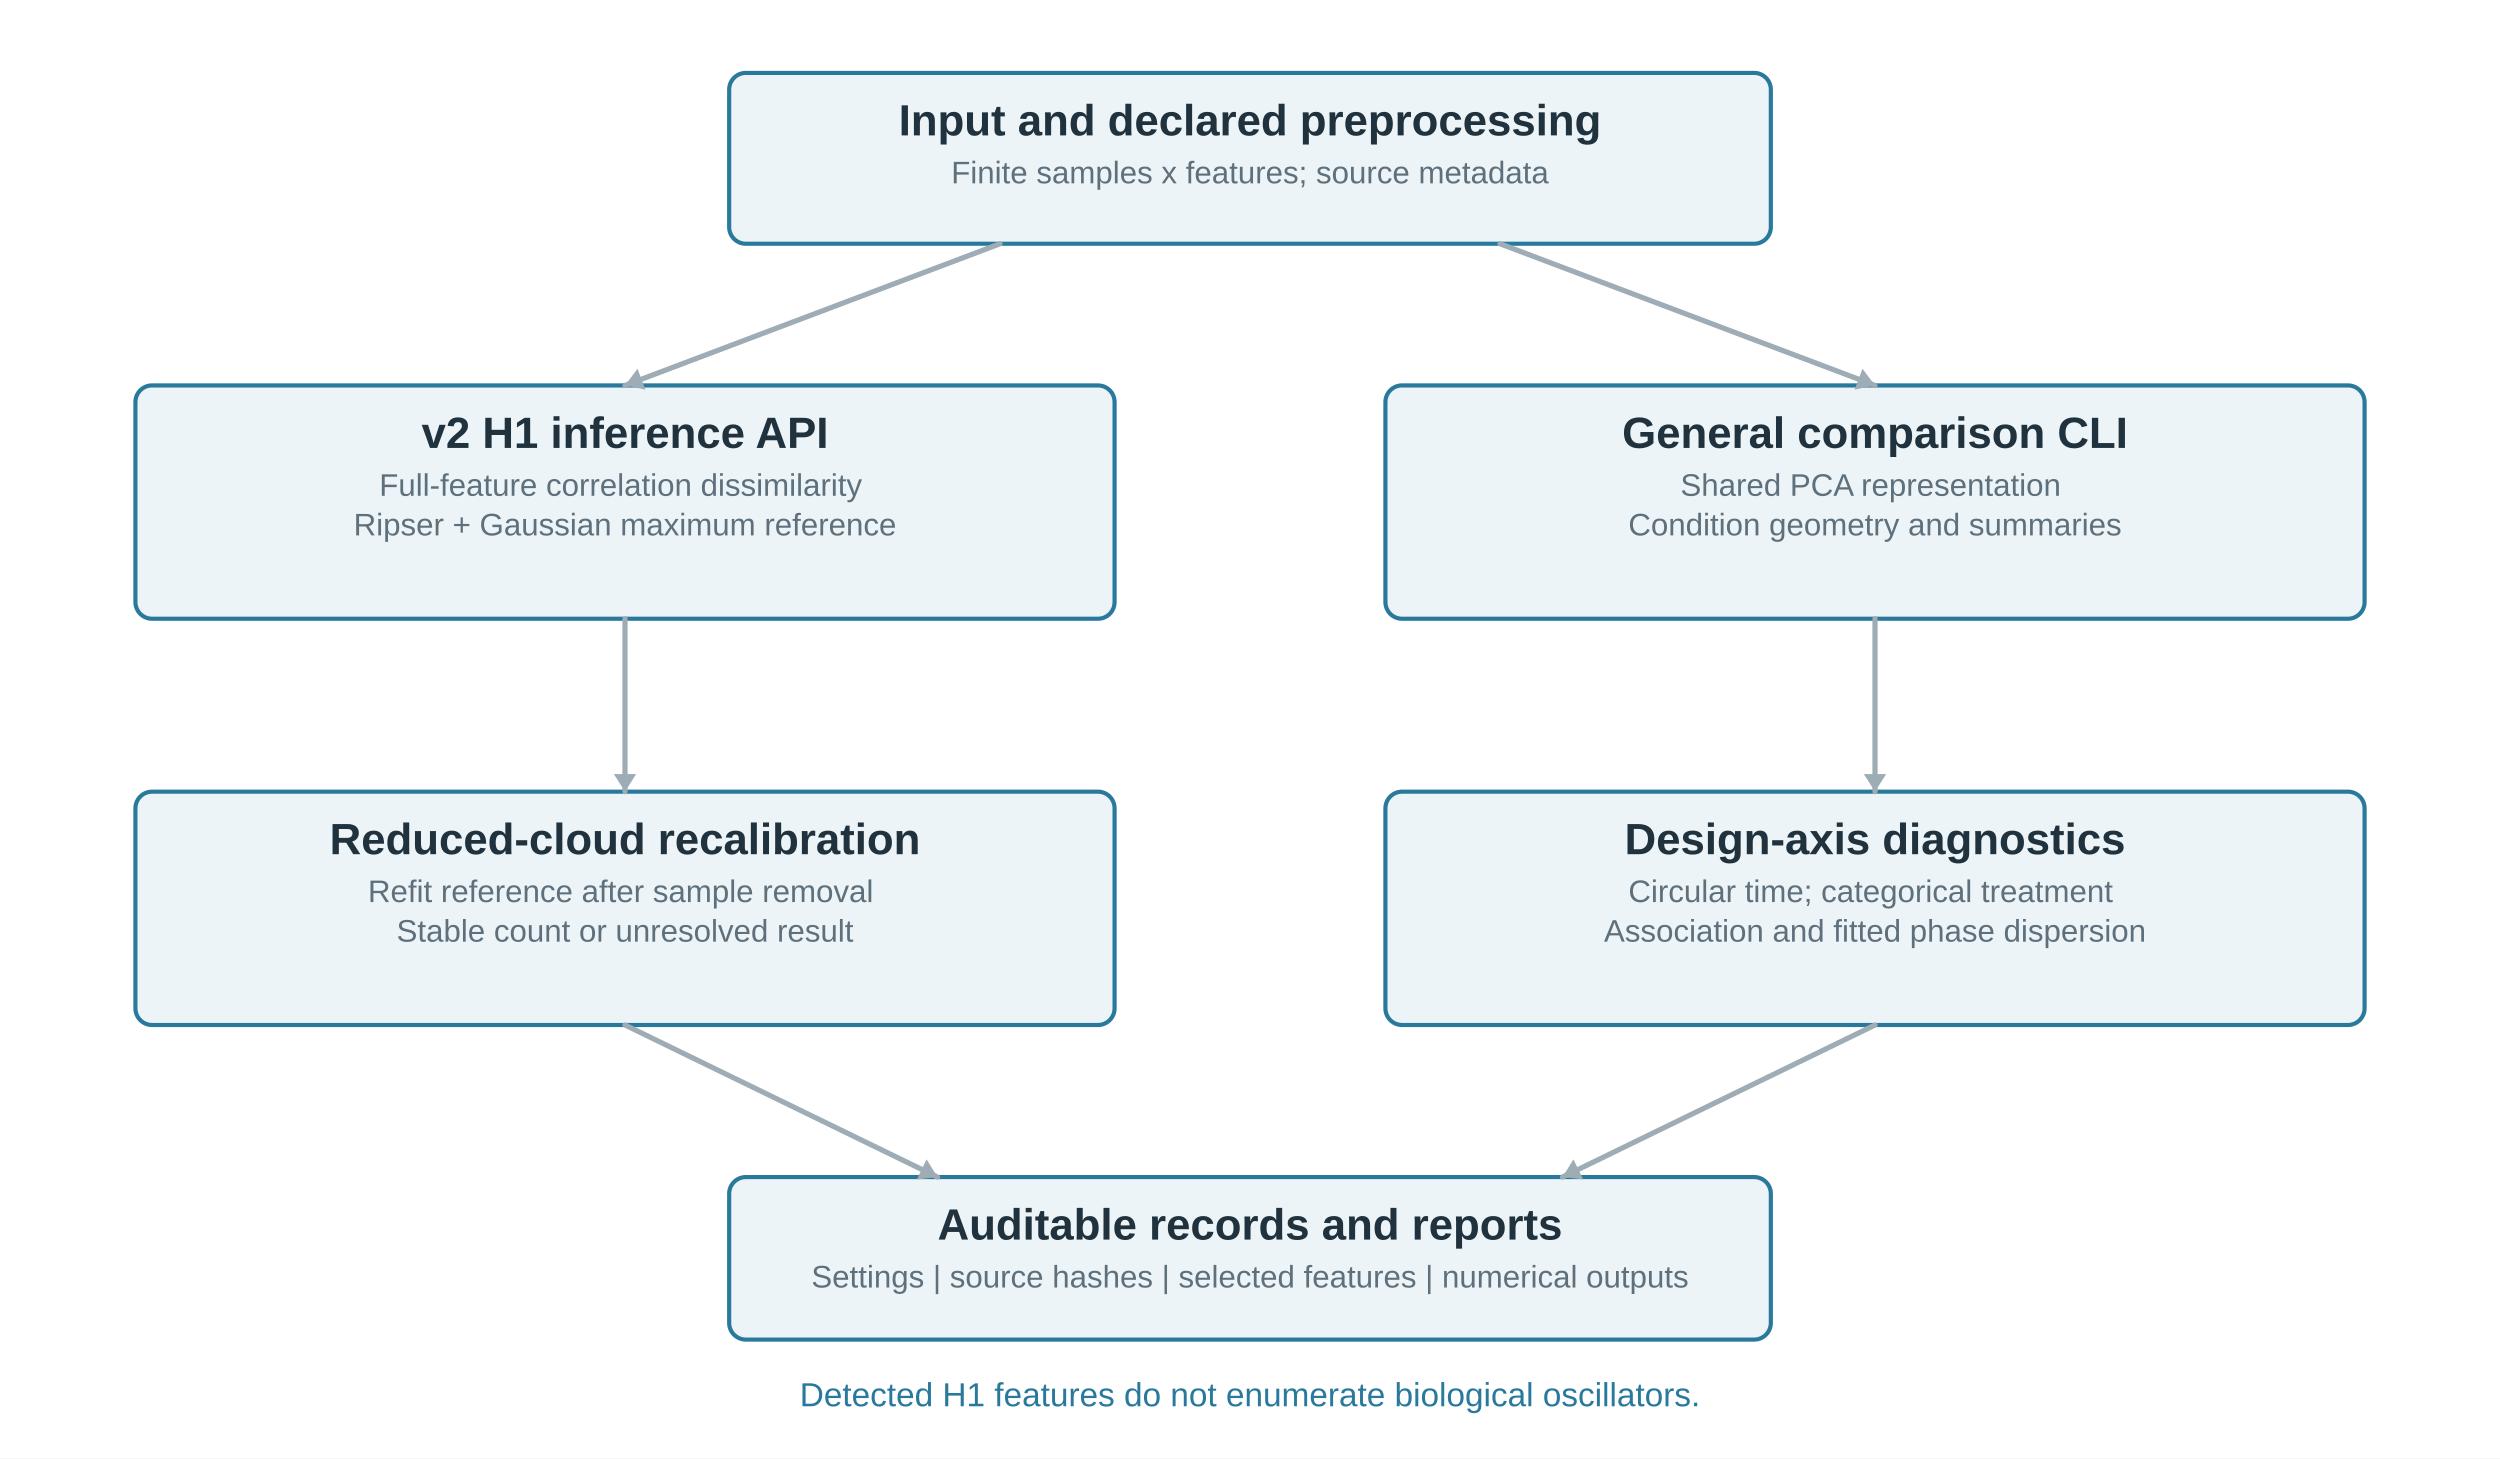
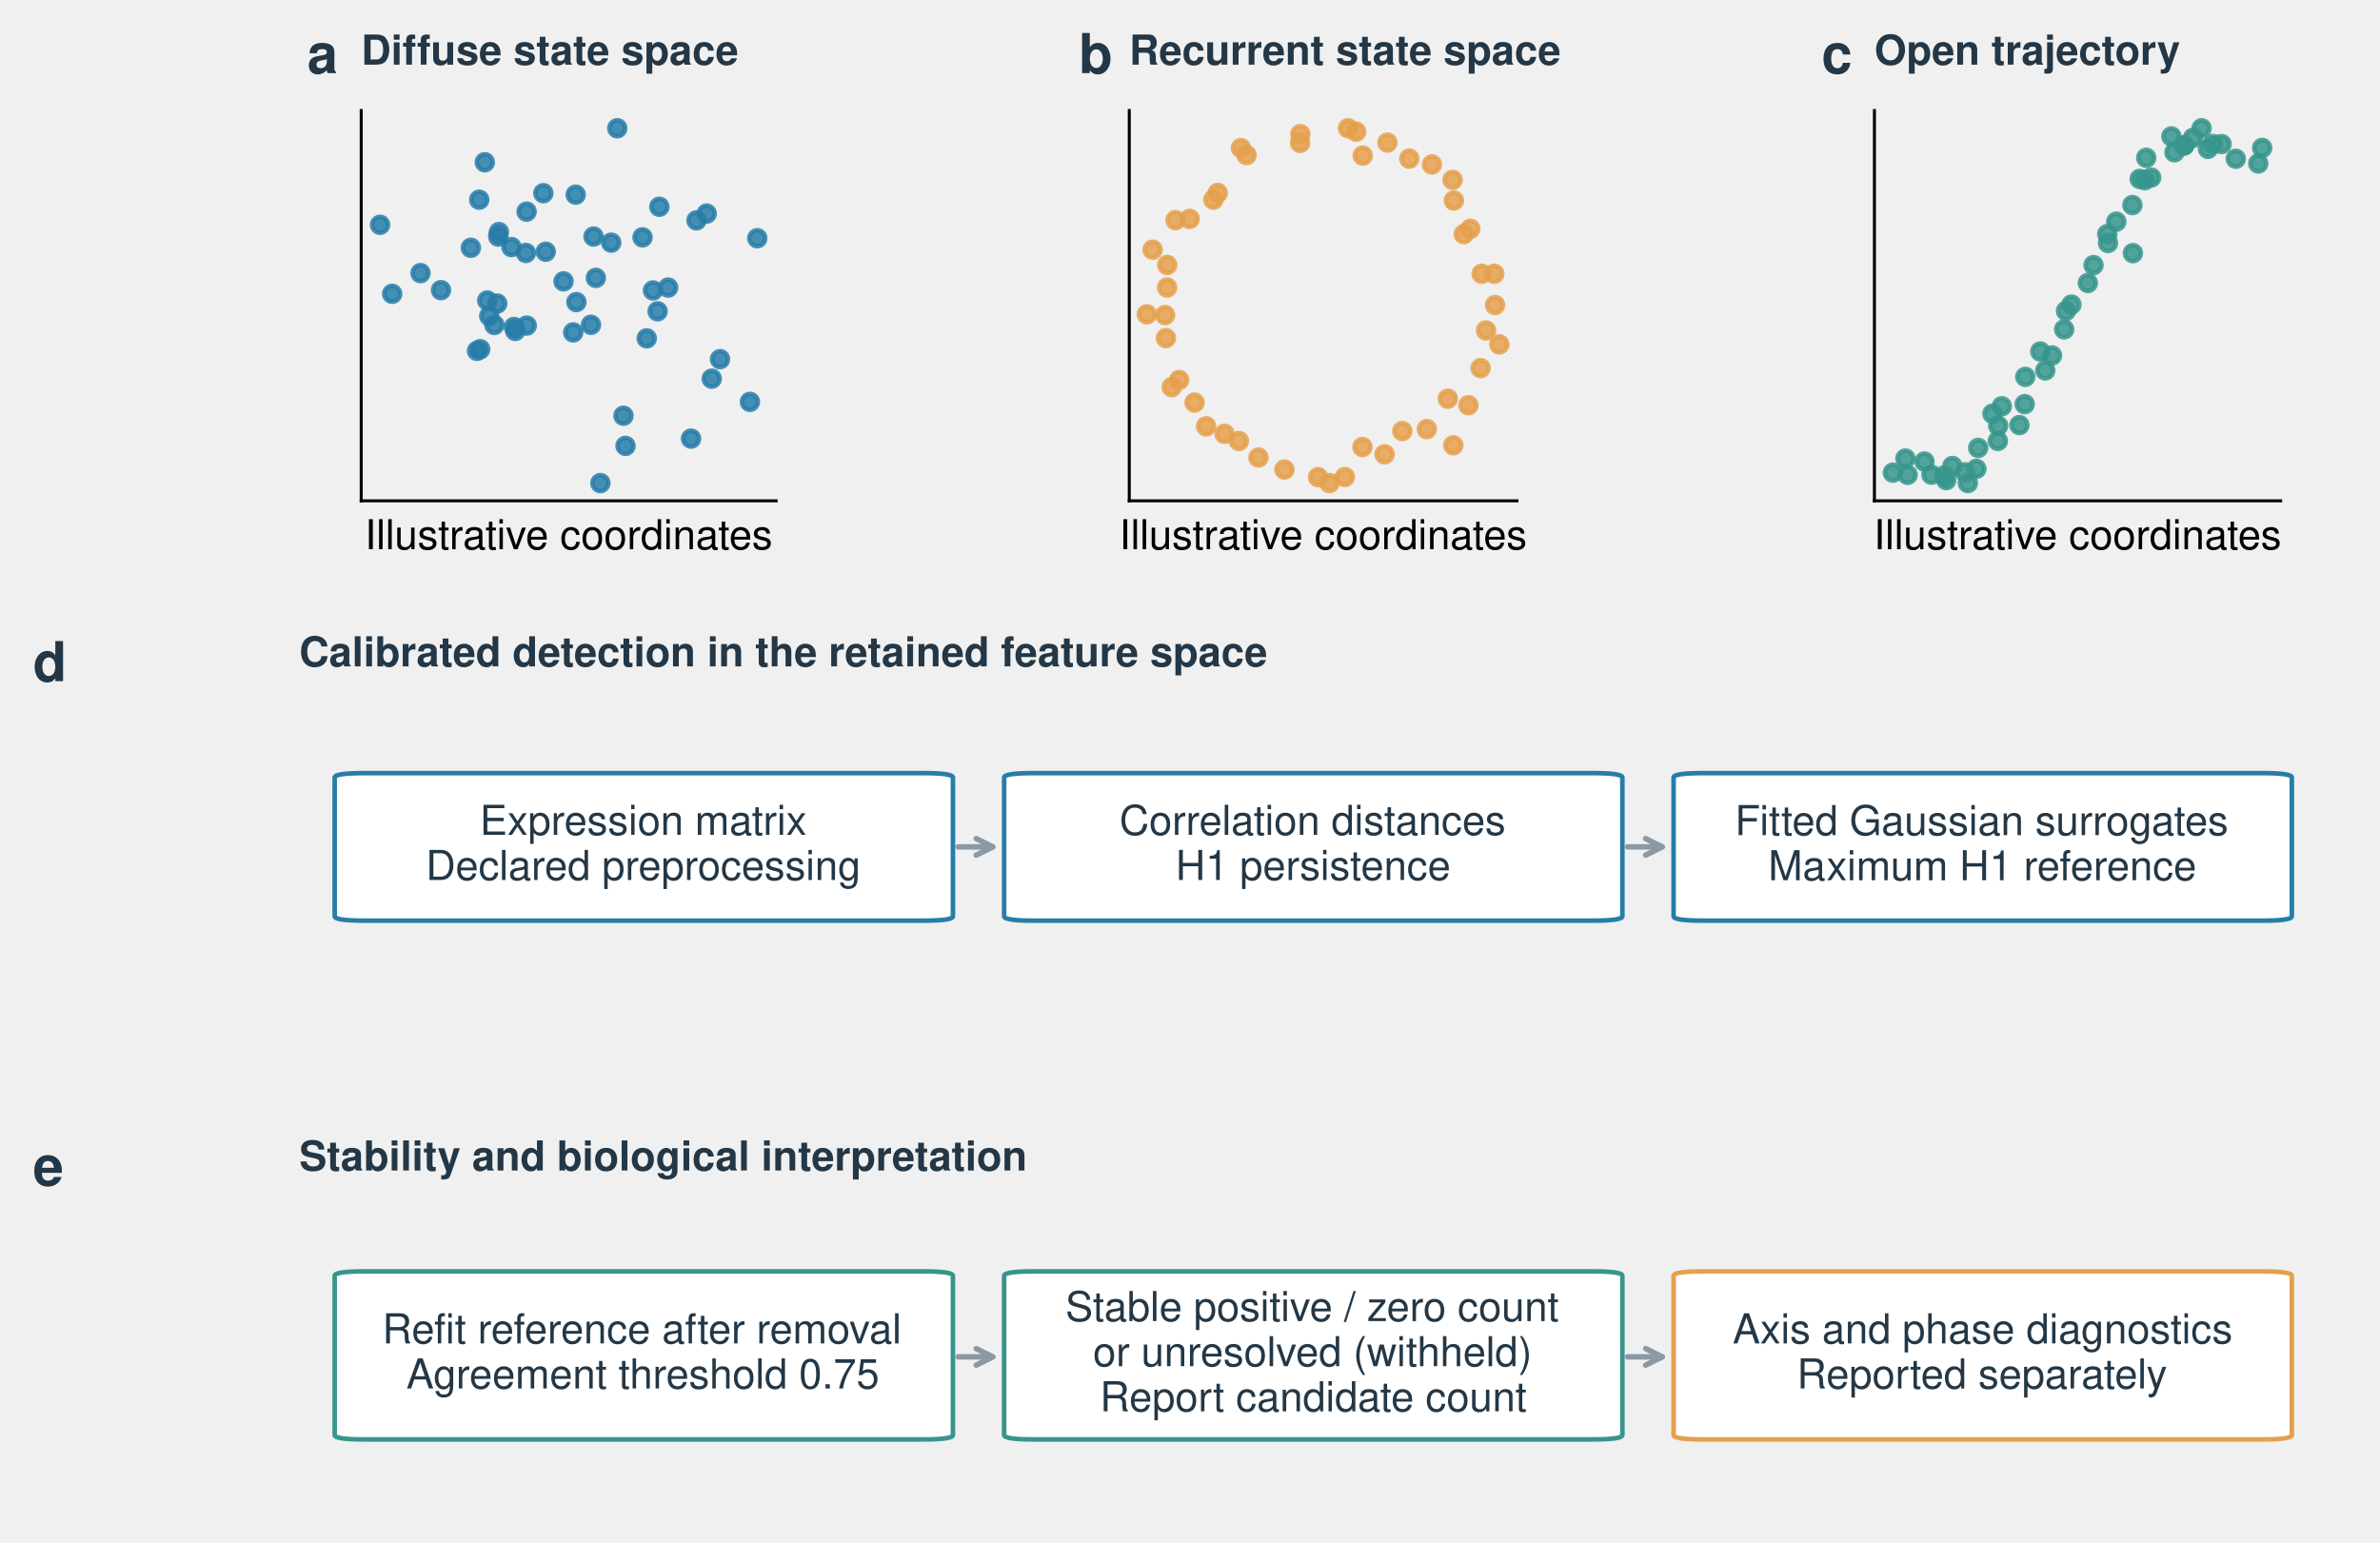
- <svg xmlns="http://www.w3.org/2000/svg" width="1200pt" height="700pt" viewBox="0 0 1200 700">
-   <rect width="1200" height="700" fill="#ffffff" />
-   <rect x="350" y="35" width="500" height="82" rx="8" fill="#edf4f8" stroke="#28799c" stroke-width="2" />
-   <text x="600" y="65" font-family="Arial, Helvetica, sans-serif" font-size="21" font-weight="700" fill="#20323d" text-anchor="middle">
-     <tspan x="600">Input and declared preprocessing</tspan>
-   </text>
-   <text x="600" y="88" font-family="Arial, Helvetica, sans-serif" font-size="15" font-weight="400" fill="#5e707c" text-anchor="middle">
-     <tspan x="600">Finite samples x features; source metadata</tspan>
-   </text>
-   <rect x="65" y="185" width="470" height="112" rx="8" fill="#edf4f8" stroke="#28799c" stroke-width="2" />
-   <text x="300" y="215" font-family="Arial, Helvetica, sans-serif" font-size="21" font-weight="700" fill="#20323d" text-anchor="middle">
-     <tspan x="300">v2 H1 inference API</tspan>
-   </text>
-   <text x="300" y="238" font-family="Arial, Helvetica, sans-serif" font-size="15" font-weight="400" fill="#5e707c" text-anchor="middle">
-     <tspan x="300">Full-feature correlation dissimilarity</tspan>
-     <tspan x="300" dy="19">Ripser + Gaussian maximum reference</tspan>
-   </text>
-   <rect x="665" y="185" width="470" height="112" rx="8" fill="#edf4f8" stroke="#28799c" stroke-width="2" />
-   <text x="900" y="215" font-family="Arial, Helvetica, sans-serif" font-size="21" font-weight="700" fill="#20323d" text-anchor="middle">
-     <tspan x="900">General comparison CLI</tspan>
-   </text>
-   <text x="900" y="238" font-family="Arial, Helvetica, sans-serif" font-size="15" font-weight="400" fill="#5e707c" text-anchor="middle">
-     <tspan x="900">Shared PCA representation</tspan>
-     <tspan x="900" dy="19">Condition geometry and summaries</tspan>
-   </text>
-   <rect x="65" y="380" width="470" height="112" rx="8" fill="#edf4f8" stroke="#28799c" stroke-width="2" />
-   <text x="300" y="410" font-family="Arial, Helvetica, sans-serif" font-size="21" font-weight="700" fill="#20323d" text-anchor="middle">
-     <tspan x="300">Reduced-cloud recalibration</tspan>
-   </text>
-   <text x="300" y="433" font-family="Arial, Helvetica, sans-serif" font-size="15" font-weight="400" fill="#5e707c" text-anchor="middle">
-     <tspan x="300">Refit reference after sample removal</tspan>
-     <tspan x="300" dy="19">Stable count or unresolved result</tspan>
-   </text>
-   <rect x="665" y="380" width="470" height="112" rx="8" fill="#edf4f8" stroke="#28799c" stroke-width="2" />
-   <text x="900" y="410" font-family="Arial, Helvetica, sans-serif" font-size="21" font-weight="700" fill="#20323d" text-anchor="middle">
-     <tspan x="900">Design-axis diagnostics</tspan>
-   </text>
-   <text x="900" y="433" font-family="Arial, Helvetica, sans-serif" font-size="15" font-weight="400" fill="#5e707c" text-anchor="middle">
-     <tspan x="900">Circular time; categorical treatment</tspan>
-     <tspan x="900" dy="19">Association and fitted phase dispersion</tspan>
-   </text>
-   <rect x="350" y="565" width="500" height="78" rx="8" fill="#edf4f8" stroke="#28799c" stroke-width="2" />
-   <text x="600" y="595" font-family="Arial, Helvetica, sans-serif" font-size="21" font-weight="700" fill="#20323d" text-anchor="middle">
-     <tspan x="600">Auditable records and reports</tspan>
-   </text>
-   <text x="600" y="618" font-family="Arial, Helvetica, sans-serif" font-size="15" font-weight="400" fill="#5e707c" text-anchor="middle">
-     <tspan x="600">Settings | source hashes | selected features | numerical outputs</tspan>
-   </text>
-   <line x1="480" y1="117" x2="300" y2="185" stroke="#9eacb5" stroke-width="2.5" stroke-linecap="round" />
-   <polygon points="300,185 306.005,177.004 309.792,187.029" fill="#9eacb5" />
-   <line x1="720" y1="117" x2="900" y2="185" stroke="#9eacb5" stroke-width="2.5" stroke-linecap="round" />
-   <polygon points="900,185 890.208,187.029 893.995,177.004" fill="#9eacb5" />
-   <line x1="300" y1="297" x2="300" y2="380" stroke="#9eacb5" stroke-width="2.5" stroke-linecap="round" />
-   <polygon points="300,380 294.642,371.557 305.358,371.557" fill="#9eacb5" />
-   <line x1="900" y1="297" x2="900" y2="380" stroke="#9eacb5" stroke-width="2.5" stroke-linecap="round" />
-   <polygon points="900,380 894.642,371.557 905.358,371.557" fill="#9eacb5" />
-   <line x1="300" y1="492" x2="450" y2="565" stroke="#9eacb5" stroke-width="2.5" stroke-linecap="round" />
-   <polygon points="450,565 440.063,566.123 444.753,556.487" fill="#9eacb5" />
-   <line x1="900" y1="492" x2="750" y2="565" stroke="#9eacb5" stroke-width="2.5" stroke-linecap="round" />
-   <polygon points="750,565 755.247,556.487 759.937,566.123" fill="#9eacb5" />
-   <text x="600" y="675" font-family="Arial, Helvetica, sans-serif" font-size="16" font-weight="400" fill="#28799c" text-anchor="middle">
-     <tspan x="600">Detected H1 features do not enumerate biological oscillators.</tspan>
-   </text>
+ <svg xmlns="http://www.w3.org/2000/svg" xmlns:xlink="http://www.w3.org/1999/xlink" width="518.832pt" height="336.215pt" viewBox="0 0 518.832 336.215" version="1.1">
+   <defs>
+     <style type="text/css">*{stroke-linejoin: round; stroke-linecap: butt}</style>
+   </defs>
+   <g id="figure_1">
+     <g id="patch_1">
+       <path d="M 0 336.215  L 518.832 336.215  L 518.832 0  L 0 0  L 0 336.215  z " style="fill: none" />
+     </g>
+     <g id="axes_1">
+       <g id="patch_2">
+         <path d="M 78.742 109.189  L 169.195 109.189  L 169.195 24.095  L 78.742 24.095  L 78.742 109.189  z " style="fill: none" />
+       </g>
+       <g id="PathCollection_1">
+         <defs>
+           <path id="m6ed4bc4722" d="M 0 1.732  C 0.459 1.732 0.9 1.55 1.225 1.225  C 1.55 0.9 1.732 0.459 1.732 0  C 1.732 -0.459 1.55 -0.9 1.225 -1.225  C 0.9 -1.55 0.459 -1.732 0 -1.732  C -0.459 -1.732 -0.9 -1.55 -1.225 -1.225  C -1.55 -0.9 -1.732 -0.459 -1.732 0  C -1.732 0.459 -1.55 0.9 -1.225 1.225  C -0.9 1.55 -0.459 1.732 0 1.732  z " style="stroke: #277da8; stroke-opacity: 0.85" />
+         </defs>
+         <g clip-path="url(#p65c02da7e8)">
+           <use xlink:href="#m6ed4bc4722" x="129.388" y="51.571" style="fill: #277da8; fill-opacity: 0.85; stroke: #277da8; stroke-opacity: 0.85" />
+           <use xlink:href="#m6ed4bc4722" x="125.649" y="65.863" style="fill: #277da8; fill-opacity: 0.85; stroke: #277da8; stroke-opacity: 0.85" />
+           <use xlink:href="#m6ed4bc4722" x="140.069" y="51.749" style="fill: #277da8; fill-opacity: 0.85; stroke: #277da8; stroke-opacity: 0.85" />
+           <use xlink:href="#m6ed4bc4722" x="136.364" y="97.213" style="fill: #277da8; fill-opacity: 0.85; stroke: #277da8; stroke-opacity: 0.85" />
+           <use xlink:href="#m6ed4bc4722" x="114.829" y="70.984" style="fill: #277da8; fill-opacity: 0.85; stroke: #277da8; stroke-opacity: 0.85" />
+           <use xlink:href="#m6ed4bc4722" x="145.649" y="62.698" style="fill: #277da8; fill-opacity: 0.85; stroke: #277da8; stroke-opacity: 0.85" />
+           <use xlink:href="#m6ed4bc4722" x="118.97" y="54.879" style="fill: #277da8; fill-opacity: 0.85; stroke: #277da8; stroke-opacity: 0.85" />
+           <use xlink:href="#m6ed4bc4722" x="135.912" y="90.639" style="fill: #277da8; fill-opacity: 0.85; stroke: #277da8; stroke-opacity: 0.85" />
+           <use xlink:href="#m6ed4bc4722" x="140.986" y="73.765" style="fill: #277da8; fill-opacity: 0.85; stroke: #277da8; stroke-opacity: 0.85" />
+           <use xlink:href="#m6ed4bc4722" x="133.247" y="52.905" style="fill: #277da8; fill-opacity: 0.85; stroke: #277da8; stroke-opacity: 0.85" />
+           <use xlink:href="#m6ed4bc4722" x="105.68" y="35.372" style="fill: #277da8; fill-opacity: 0.85; stroke: #277da8; stroke-opacity: 0.85" />
+           <use xlink:href="#m6ed4bc4722" x="104.467" y="43.539" style="fill: #277da8; fill-opacity: 0.85; stroke: #277da8; stroke-opacity: 0.85" />
+           <use xlink:href="#m6ed4bc4722" x="143.354" y="67.873" style="fill: #277da8; fill-opacity: 0.85; stroke: #277da8; stroke-opacity: 0.85" />
+           <use xlink:href="#m6ed4bc4722" x="156.961" y="78.31" style="fill: #277da8; fill-opacity: 0.85; stroke: #277da8; stroke-opacity: 0.85" />
+           <use xlink:href="#m6ed4bc4722" x="96.134" y="63.257" style="fill: #277da8; fill-opacity: 0.85; stroke: #277da8; stroke-opacity: 0.85" />
+           <use xlink:href="#m6ed4bc4722" x="106.218" y="65.515" style="fill: #277da8; fill-opacity: 0.85; stroke: #277da8; stroke-opacity: 0.85" />
+           <use xlink:href="#m6ed4bc4722" x="134.563" y="27.963" style="fill: #277da8; fill-opacity: 0.85; stroke: #277da8; stroke-opacity: 0.85" />
+           <use xlink:href="#m6ed4bc4722" x="122.852" y="61.344" style="fill: #277da8; fill-opacity: 0.85; stroke: #277da8; stroke-opacity: 0.85" />
+           <use xlink:href="#m6ed4bc4722" x="143.737" y="45.079" style="fill: #277da8; fill-opacity: 0.85; stroke: #277da8; stroke-opacity: 0.85" />
+           <use xlink:href="#m6ed4bc4722" x="125.502" y="42.441" style="fill: #277da8; fill-opacity: 0.85; stroke: #277da8; stroke-opacity: 0.85" />
+           <use xlink:href="#m6ed4bc4722" x="104.683" y="76.136" style="fill: #277da8; fill-opacity: 0.85; stroke: #277da8; stroke-opacity: 0.85" />
+           <use xlink:href="#m6ed4bc4722" x="112.051" y="71.283" style="fill: #277da8; fill-opacity: 0.85; stroke: #277da8; stroke-opacity: 0.85" />
+           <use xlink:href="#m6ed4bc4722" x="142.349" y="63.319" style="fill: #277da8; fill-opacity: 0.85; stroke: #277da8; stroke-opacity: 0.85" />
+           <use xlink:href="#m6ed4bc4722" x="150.648" y="95.624" style="fill: #277da8; fill-opacity: 0.85; stroke: #277da8; stroke-opacity: 0.85" />
+           <use xlink:href="#m6ed4bc4722" x="114.798" y="46.146" style="fill: #277da8; fill-opacity: 0.85; stroke: #277da8; stroke-opacity: 0.85" />
+           <use xlink:href="#m6ed4bc4722" x="124.955" y="72.475" style="fill: #277da8; fill-opacity: 0.85; stroke: #277da8; stroke-opacity: 0.85" />
+           <use xlink:href="#m6ed4bc4722" x="82.854" y="49.013" style="fill: #277da8; fill-opacity: 0.85; stroke: #277da8; stroke-opacity: 0.85" />
+           <use xlink:href="#m6ed4bc4722" x="102.643" y="54.026" style="fill: #277da8; fill-opacity: 0.85; stroke: #277da8; stroke-opacity: 0.85" />
+           <use xlink:href="#m6ed4bc4722" x="103.987" y="76.496" style="fill: #277da8; fill-opacity: 0.85; stroke: #277da8; stroke-opacity: 0.85" />
+           <use xlink:href="#m6ed4bc4722" x="163.477" y="87.617" style="fill: #277da8; fill-opacity: 0.85; stroke: #277da8; stroke-opacity: 0.85" />
+           <use xlink:href="#m6ed4bc4722" x="106.651" y="68.897" style="fill: #277da8; fill-opacity: 0.85; stroke: #277da8; stroke-opacity: 0.85" />
+           <use xlink:href="#m6ed4bc4722" x="85.495" y="64.058" style="fill: #277da8; fill-opacity: 0.85; stroke: #277da8; stroke-opacity: 0.85" />
+           <use xlink:href="#m6ed4bc4722" x="128.834" y="70.814" style="fill: #277da8; fill-opacity: 0.85; stroke: #277da8; stroke-opacity: 0.85" />
+           <use xlink:href="#m6ed4bc4722" x="108.394" y="66.181" style="fill: #277da8; fill-opacity: 0.85; stroke: #277da8; stroke-opacity: 0.85" />
+           <use xlink:href="#m6ed4bc4722" x="112.327" y="72.159" style="fill: #277da8; fill-opacity: 0.85; stroke: #277da8; stroke-opacity: 0.85" />
+           <use xlink:href="#m6ed4bc4722" x="108.767" y="50.599" style="fill: #277da8; fill-opacity: 0.85; stroke: #277da8; stroke-opacity: 0.85" />
+           <use xlink:href="#m6ed4bc4722" x="118.445" y="42.119" style="fill: #277da8; fill-opacity: 0.85; stroke: #277da8; stroke-opacity: 0.85" />
+           <use xlink:href="#m6ed4bc4722" x="107.774" y="70.854" style="fill: #277da8; fill-opacity: 0.85; stroke: #277da8; stroke-opacity: 0.85" />
+           <use xlink:href="#m6ed4bc4722" x="111.496" y="53.872" style="fill: #277da8; fill-opacity: 0.85; stroke: #277da8; stroke-opacity: 0.85" />
+           <use xlink:href="#m6ed4bc4722" x="154.061" y="46.571" style="fill: #277da8; fill-opacity: 0.85; stroke: #277da8; stroke-opacity: 0.85" />
+           <use xlink:href="#m6ed4bc4722" x="165.084" y="51.938" style="fill: #277da8; fill-opacity: 0.85; stroke: #277da8; stroke-opacity: 0.85" />
+           <use xlink:href="#m6ed4bc4722" x="91.67" y="59.544" style="fill: #277da8; fill-opacity: 0.85; stroke: #277da8; stroke-opacity: 0.85" />
+           <use xlink:href="#m6ed4bc4722" x="151.836" y="48.042" style="fill: #277da8; fill-opacity: 0.85; stroke: #277da8; stroke-opacity: 0.85" />
+           <use xlink:href="#m6ed4bc4722" x="129.894" y="60.582" style="fill: #277da8; fill-opacity: 0.85; stroke: #277da8; stroke-opacity: 0.85" />
+           <use xlink:href="#m6ed4bc4722" x="130.883" y="105.322" style="fill: #277da8; fill-opacity: 0.85; stroke: #277da8; stroke-opacity: 0.85" />
+           <use xlink:href="#m6ed4bc4722" x="108.608" y="51.577" style="fill: #277da8; fill-opacity: 0.85; stroke: #277da8; stroke-opacity: 0.85" />
+           <use xlink:href="#m6ed4bc4722" x="155.163" y="82.562" style="fill: #277da8; fill-opacity: 0.85; stroke: #277da8; stroke-opacity: 0.85" />
+           <use xlink:href="#m6ed4bc4722" x="114.641" y="55.149" style="fill: #277da8; fill-opacity: 0.85; stroke: #277da8; stroke-opacity: 0.85" />
+         </g>
+       </g>
+       <g id="matplotlib.axis_1">
+         <g id="text_1">
+           <text style="font-size: 9px; font-family: 'Nimbus Sans'; text-anchor: middle" x="123.969" y="119.751" transform="rotate(-0 123.9688 119.751)">Illustrative coordinates</text>
+         </g>
+       </g>
+       <g id="matplotlib.axis_2" />
+       <g id="patch_3">
+         <path d="M 78.742 109.189  L 78.742 24.095  " style="fill: none; stroke: #000000; stroke-width: 0.65; stroke-linejoin: miter; stroke-linecap: square" />
+       </g>
+       <g id="patch_4">
+         <path d="M 78.742 109.189  L 169.195 109.189  " style="fill: none; stroke: #000000; stroke-width: 0.65; stroke-linejoin: miter; stroke-linecap: square" />
+       </g>
+       <g id="text_2">
+         <text style="font-weight: 700; font-size: 12px; font-family: 'Nimbus Sans'; text-anchor: start; fill: #233746" x="66.983" y="15.949" transform="rotate(-0 66.98343 15.94875)">a</text>
+       </g>
+       <g id="text_3">
+         <text style="font-weight: 700; font-size: 9px; font-family: 'Nimbus Sans'; text-anchor: start; fill: #233746" x="78.742" y="14.095" transform="rotate(-0 78.74233 14.09548)">Diffuse state space</text>
+       </g>
+     </g>
+     <g id="axes_2">
+       <g id="patch_5">
+         <path d="M 246.174 109.189  L 330.69 109.189  L 330.69 24.095  L 246.174 24.095  L 246.174 109.189  z " style="fill: none" />
+       </g>
+       <g id="PathCollection_2">
+         <defs>
+           <path id="m97ab380f7e" d="M 0 1.732  C 0.459 1.732 0.9 1.55 1.225 1.225  C 1.55 0.9 1.732 0.459 1.732 0  C 1.732 -0.459 1.55 -0.9 1.225 -1.225  C 0.9 -1.55 0.459 -1.732 0 -1.732  C -0.459 -1.732 -0.9 -1.55 -1.225 -1.225  C -1.55 -0.9 -1.732 -0.459 -1.732 0  C -1.732 0.459 -1.55 0.9 -1.225 1.225  C -0.9 1.55 -0.459 1.732 0 1.732  z " style="stroke: #e5a04d; stroke-opacity: 0.85" />
+         </defs>
+         <g clip-path="url(#p9d0ade54ca)">
+           <use xlink:href="#m97ab380f7e" x="325.919" y="66.503" style="fill: #e5a04d; fill-opacity: 0.85; stroke: #e5a04d; stroke-opacity: 0.85" />
+           <use xlink:href="#m97ab380f7e" x="323.003" y="59.692" style="fill: #e5a04d; fill-opacity: 0.85; stroke: #e5a04d; stroke-opacity: 0.85" />
+           <use xlink:href="#m97ab380f7e" x="325.752" y="59.696" style="fill: #e5a04d; fill-opacity: 0.85; stroke: #e5a04d; stroke-opacity: 0.85" />
+           <use xlink:href="#m97ab380f7e" x="319.101" y="51.048" style="fill: #e5a04d; fill-opacity: 0.85; stroke: #e5a04d; stroke-opacity: 0.85" />
+           <use xlink:href="#m97ab380f7e" x="320.521" y="49.897" style="fill: #e5a04d; fill-opacity: 0.85; stroke: #e5a04d; stroke-opacity: 0.85" />
+           <use xlink:href="#m97ab380f7e" x="316.945" y="43.724" style="fill: #e5a04d; fill-opacity: 0.85; stroke: #e5a04d; stroke-opacity: 0.85" />
+           <use xlink:href="#m97ab380f7e" x="316.662" y="39.225" style="fill: #e5a04d; fill-opacity: 0.85; stroke: #e5a04d; stroke-opacity: 0.85" />
+           <use xlink:href="#m97ab380f7e" x="312.155" y="35.852" style="fill: #e5a04d; fill-opacity: 0.85; stroke: #e5a04d; stroke-opacity: 0.85" />
+           <use xlink:href="#m97ab380f7e" x="307.213" y="34.583" style="fill: #e5a04d; fill-opacity: 0.85; stroke: #e5a04d; stroke-opacity: 0.85" />
+           <use xlink:href="#m97ab380f7e" x="302.449" y="31.09" style="fill: #e5a04d; fill-opacity: 0.85; stroke: #e5a04d; stroke-opacity: 0.85" />
+           <use xlink:href="#m97ab380f7e" x="297.073" y="33.931" style="fill: #e5a04d; fill-opacity: 0.85; stroke: #e5a04d; stroke-opacity: 0.85" />
+           <use xlink:href="#m97ab380f7e" x="295.63" y="28.703" style="fill: #e5a04d; fill-opacity: 0.85; stroke: #e5a04d; stroke-opacity: 0.85" />
+           <use xlink:href="#m97ab380f7e" x="293.869" y="27.963" style="fill: #e5a04d; fill-opacity: 0.85; stroke: #e5a04d; stroke-opacity: 0.85" />
+           <use xlink:href="#m97ab380f7e" x="283.421" y="31.157" style="fill: #e5a04d; fill-opacity: 0.85; stroke: #e5a04d; stroke-opacity: 0.85" />
+           <use xlink:href="#m97ab380f7e" x="283.475" y="29.234" style="fill: #e5a04d; fill-opacity: 0.85; stroke: #e5a04d; stroke-opacity: 0.85" />
+           <use xlink:href="#m97ab380f7e" x="271.743" y="33.816" style="fill: #e5a04d; fill-opacity: 0.85; stroke: #e5a04d; stroke-opacity: 0.85" />
+           <use xlink:href="#m97ab380f7e" x="270.515" y="32.292" style="fill: #e5a04d; fill-opacity: 0.85; stroke: #e5a04d; stroke-opacity: 0.85" />
+           <use xlink:href="#m97ab380f7e" x="265.464" y="42.072" style="fill: #e5a04d; fill-opacity: 0.85; stroke: #e5a04d; stroke-opacity: 0.85" />
+           <use xlink:href="#m97ab380f7e" x="264.496" y="43.538" style="fill: #e5a04d; fill-opacity: 0.85; stroke: #e5a04d; stroke-opacity: 0.85" />
+           <use xlink:href="#m97ab380f7e" x="259.341" y="47.73" style="fill: #e5a04d; fill-opacity: 0.85; stroke: #e5a04d; stroke-opacity: 0.85" />
+           <use xlink:href="#m97ab380f7e" x="256.254" y="48" style="fill: #e5a04d; fill-opacity: 0.85; stroke: #e5a04d; stroke-opacity: 0.85" />
+           <use xlink:href="#m97ab380f7e" x="251.264" y="54.433" style="fill: #e5a04d; fill-opacity: 0.85; stroke: #e5a04d; stroke-opacity: 0.85" />
+           <use xlink:href="#m97ab380f7e" x="254.446" y="57.764" style="fill: #e5a04d; fill-opacity: 0.85; stroke: #e5a04d; stroke-opacity: 0.85" />
+           <use xlink:href="#m97ab380f7e" x="254.419" y="62.675" style="fill: #e5a04d; fill-opacity: 0.85; stroke: #e5a04d; stroke-opacity: 0.85" />
+           <use xlink:href="#m97ab380f7e" x="250.015" y="68.536" style="fill: #e5a04d; fill-opacity: 0.85; stroke: #e5a04d; stroke-opacity: 0.85" />
+           <use xlink:href="#m97ab380f7e" x="253.98" y="68.689" style="fill: #e5a04d; fill-opacity: 0.85; stroke: #e5a04d; stroke-opacity: 0.85" />
+           <use xlink:href="#m97ab380f7e" x="254.168" y="73.717" style="fill: #e5a04d; fill-opacity: 0.85; stroke: #e5a04d; stroke-opacity: 0.85" />
+           <use xlink:href="#m97ab380f7e" x="257.045" y="82.843" style="fill: #e5a04d; fill-opacity: 0.85; stroke: #e5a04d; stroke-opacity: 0.85" />
+           <use xlink:href="#m97ab380f7e" x="255.438" y="84.406" style="fill: #e5a04d; fill-opacity: 0.85; stroke: #e5a04d; stroke-opacity: 0.85" />
+           <use xlink:href="#m97ab380f7e" x="260.416" y="87.772" style="fill: #e5a04d; fill-opacity: 0.85; stroke: #e5a04d; stroke-opacity: 0.85" />
+           <use xlink:href="#m97ab380f7e" x="262.934" y="92.956" style="fill: #e5a04d; fill-opacity: 0.85; stroke: #e5a04d; stroke-opacity: 0.85" />
+           <use xlink:href="#m97ab380f7e" x="266.949" y="94.584" style="fill: #e5a04d; fill-opacity: 0.85; stroke: #e5a04d; stroke-opacity: 0.85" />
+           <use xlink:href="#m97ab380f7e" x="270.078" y="96.149" style="fill: #e5a04d; fill-opacity: 0.85; stroke: #e5a04d; stroke-opacity: 0.85" />
+           <use xlink:href="#m97ab380f7e" x="274.341" y="99.746" style="fill: #e5a04d; fill-opacity: 0.85; stroke: #e5a04d; stroke-opacity: 0.85" />
+           <use xlink:href="#m97ab380f7e" x="279.995" y="102.373" style="fill: #e5a04d; fill-opacity: 0.85; stroke: #e5a04d; stroke-opacity: 0.85" />
+           <use xlink:href="#m97ab380f7e" x="287.34" y="104.029" style="fill: #e5a04d; fill-opacity: 0.85; stroke: #e5a04d; stroke-opacity: 0.85" />
+           <use xlink:href="#m97ab380f7e" x="289.828" y="105.322" style="fill: #e5a04d; fill-opacity: 0.85; stroke: #e5a04d; stroke-opacity: 0.85" />
+           <use xlink:href="#m97ab380f7e" x="293.18" y="103.989" style="fill: #e5a04d; fill-opacity: 0.85; stroke: #e5a04d; stroke-opacity: 0.85" />
+           <use xlink:href="#m97ab380f7e" x="297.012" y="97.458" style="fill: #e5a04d; fill-opacity: 0.85; stroke: #e5a04d; stroke-opacity: 0.85" />
+           <use xlink:href="#m97ab380f7e" x="301.84" y="99.042" style="fill: #e5a04d; fill-opacity: 0.85; stroke: #e5a04d; stroke-opacity: 0.85" />
+           <use xlink:href="#m97ab380f7e" x="305.7" y="93.975" style="fill: #e5a04d; fill-opacity: 0.85; stroke: #e5a04d; stroke-opacity: 0.85" />
+           <use xlink:href="#m97ab380f7e" x="316.818" y="97.086" style="fill: #e5a04d; fill-opacity: 0.85; stroke: #e5a04d; stroke-opacity: 0.85" />
+           <use xlink:href="#m97ab380f7e" x="311.044" y="93.559" style="fill: #e5a04d; fill-opacity: 0.85; stroke: #e5a04d; stroke-opacity: 0.85" />
+           <use xlink:href="#m97ab380f7e" x="320.104" y="88.351" style="fill: #e5a04d; fill-opacity: 0.85; stroke: #e5a04d; stroke-opacity: 0.85" />
+           <use xlink:href="#m97ab380f7e" x="315.624" y="86.935" style="fill: #e5a04d; fill-opacity: 0.85; stroke: #e5a04d; stroke-opacity: 0.85" />
+           <use xlink:href="#m97ab380f7e" x="322.765" y="80.253" style="fill: #e5a04d; fill-opacity: 0.85; stroke: #e5a04d; stroke-opacity: 0.85" />
+           <use xlink:href="#m97ab380f7e" x="326.849" y="75.086" style="fill: #e5a04d; fill-opacity: 0.85; stroke: #e5a04d; stroke-opacity: 0.85" />
+           <use xlink:href="#m97ab380f7e" x="323.948" y="72.05" style="fill: #e5a04d; fill-opacity: 0.85; stroke: #e5a04d; stroke-opacity: 0.85" />
+         </g>
+       </g>
+       <g id="matplotlib.axis_3">
+         <g id="text_4">
+           <text style="font-size: 9px; font-family: 'Nimbus Sans'; text-anchor: middle" x="288.432" y="119.751" transform="rotate(-0 288.432 119.751)">Illustrative coordinates</text>
+         </g>
+       </g>
+       <g id="matplotlib.axis_4" />
+       <g id="patch_6">
+         <path d="M 246.174 109.189  L 246.174 24.095  " style="fill: none; stroke: #000000; stroke-width: 0.65; stroke-linejoin: miter; stroke-linecap: square" />
+       </g>
+       <g id="patch_7">
+         <path d="M 246.174 109.189  L 330.69 109.189  " style="fill: none; stroke: #000000; stroke-width: 0.65; stroke-linejoin: miter; stroke-linecap: square" />
+       </g>
+       <g id="text_5">
+         <text style="font-weight: 700; font-size: 12px; font-family: 'Nimbus Sans'; text-anchor: start; fill: #233746" x="235.186" y="15.949" transform="rotate(-0 235.1865 15.94875)">b</text>
+       </g>
+       <g id="text_6">
+         <text style="font-weight: 700; font-size: 9px; font-family: 'Nimbus Sans'; text-anchor: start; fill: #233746" x="246.174" y="14.095" transform="rotate(-0 246.1736 14.09548)">Recurrent state space</text>
+       </g>
+     </g>
+     <g id="axes_3">
+       <g id="patch_8">
+         <path d="M 408.618 109.189  L 497.173 109.189  L 497.173 24.095  L 408.618 24.095  L 408.618 109.189  z " style="fill: none" />
+       </g>
+       <g id="PathCollection_3">
+         <defs>
+           <path id="m0c7bf9b763" d="M 0 1.732  C 0.459 1.732 0.9 1.55 1.225 1.225  C 1.55 0.9 1.732 0.459 1.732 0  C 1.732 -0.459 1.55 -0.9 1.225 -1.225  C 0.9 -1.55 0.459 -1.732 0 -1.732  C -0.459 -1.732 -0.9 -1.55 -1.225 -1.225  C -1.55 -0.9 -1.732 -0.459 -1.732 0  C -1.732 0.459 -1.55 0.9 -1.225 1.225  C -0.9 1.55 -0.459 1.732 0 1.732  z " style="stroke: #37958c; stroke-opacity: 0.85" />
+         </defs>
+         <g clip-path="url(#p6a6c8bfcd8)">
+           <use xlink:href="#m0c7bf9b763" x="412.643" y="103.052" style="fill: #37958c; fill-opacity: 0.85; stroke: #37958c; stroke-opacity: 0.85" />
+           <use xlink:href="#m0c7bf9b763" x="415.374" y="99.97" style="fill: #37958c; fill-opacity: 0.85; stroke: #37958c; stroke-opacity: 0.85" />
+           <use xlink:href="#m0c7bf9b763" x="415.867" y="103.533" style="fill: #37958c; fill-opacity: 0.85; stroke: #37958c; stroke-opacity: 0.85" />
+           <use xlink:href="#m0c7bf9b763" x="419.526" y="100.627" style="fill: #37958c; fill-opacity: 0.85; stroke: #37958c; stroke-opacity: 0.85" />
+           <use xlink:href="#m0c7bf9b763" x="421.052" y="103.498" style="fill: #37958c; fill-opacity: 0.85; stroke: #37958c; stroke-opacity: 0.85" />
+           <use xlink:href="#m0c7bf9b763" x="423.822" y="103.67" style="fill: #37958c; fill-opacity: 0.85; stroke: #37958c; stroke-opacity: 0.85" />
+           <use xlink:href="#m0c7bf9b763" x="424.277" y="104.683" style="fill: #37958c; fill-opacity: 0.85; stroke: #37958c; stroke-opacity: 0.85" />
+           <use xlink:href="#m0c7bf9b763" x="428.367" y="102.978" style="fill: #37958c; fill-opacity: 0.85; stroke: #37958c; stroke-opacity: 0.85" />
+           <use xlink:href="#m0c7bf9b763" x="425.617" y="101.594" style="fill: #37958c; fill-opacity: 0.85; stroke: #37958c; stroke-opacity: 0.85" />
+           <use xlink:href="#m0c7bf9b763" x="428.995" y="105.322" style="fill: #37958c; fill-opacity: 0.85; stroke: #37958c; stroke-opacity: 0.85" />
+           <use xlink:href="#m0c7bf9b763" x="430.847" y="102.218" style="fill: #37958c; fill-opacity: 0.85; stroke: #37958c; stroke-opacity: 0.85" />
+           <use xlink:href="#m0c7bf9b763" x="431.233" y="97.653" style="fill: #37958c; fill-opacity: 0.85; stroke: #37958c; stroke-opacity: 0.85" />
+           <use xlink:href="#m0c7bf9b763" x="435.525" y="96.137" style="fill: #37958c; fill-opacity: 0.85; stroke: #37958c; stroke-opacity: 0.85" />
+           <use xlink:href="#m0c7bf9b763" x="435.605" y="92.823" style="fill: #37958c; fill-opacity: 0.85; stroke: #37958c; stroke-opacity: 0.85" />
+           <use xlink:href="#m0c7bf9b763" x="434.344" y="90.203" style="fill: #37958c; fill-opacity: 0.85; stroke: #37958c; stroke-opacity: 0.85" />
+           <use xlink:href="#m0c7bf9b763" x="440.226" y="92.674" style="fill: #37958c; fill-opacity: 0.85; stroke: #37958c; stroke-opacity: 0.85" />
+           <use xlink:href="#m0c7bf9b763" x="436.393" y="88.579" style="fill: #37958c; fill-opacity: 0.85; stroke: #37958c; stroke-opacity: 0.85" />
+           <use xlink:href="#m0c7bf9b763" x="441.378" y="88.109" style="fill: #37958c; fill-opacity: 0.85; stroke: #37958c; stroke-opacity: 0.85" />
+           <use xlink:href="#m0c7bf9b763" x="441.502" y="82.165" style="fill: #37958c; fill-opacity: 0.85; stroke: #37958c; stroke-opacity: 0.85" />
+           <use xlink:href="#m0c7bf9b763" x="445.86" y="80.762" style="fill: #37958c; fill-opacity: 0.85; stroke: #37958c; stroke-opacity: 0.85" />
+           <use xlink:href="#m0c7bf9b763" x="447.343" y="77.497" style="fill: #37958c; fill-opacity: 0.85; stroke: #37958c; stroke-opacity: 0.85" />
+           <use xlink:href="#m0c7bf9b763" x="444.779" y="76.635" style="fill: #37958c; fill-opacity: 0.85; stroke: #37958c; stroke-opacity: 0.85" />
+           <use xlink:href="#m0c7bf9b763" x="449.981" y="71.809" style="fill: #37958c; fill-opacity: 0.85; stroke: #37958c; stroke-opacity: 0.85" />
+           <use xlink:href="#m0c7bf9b763" x="451.57" y="66.412" style="fill: #37958c; fill-opacity: 0.85; stroke: #37958c; stroke-opacity: 0.85" />
+           <use xlink:href="#m0c7bf9b763" x="450.381" y="67.795" style="fill: #37958c; fill-opacity: 0.85; stroke: #37958c; stroke-opacity: 0.85" />
+           <use xlink:href="#m0c7bf9b763" x="455.142" y="61.698" style="fill: #37958c; fill-opacity: 0.85; stroke: #37958c; stroke-opacity: 0.85" />
+           <use xlink:href="#m0c7bf9b763" x="456.378" y="57.798" style="fill: #37958c; fill-opacity: 0.85; stroke: #37958c; stroke-opacity: 0.85" />
+           <use xlink:href="#m0c7bf9b763" x="464.962" y="55.193" style="fill: #37958c; fill-opacity: 0.85; stroke: #37958c; stroke-opacity: 0.85" />
+           <use xlink:href="#m0c7bf9b763" x="459.536" y="52.974" style="fill: #37958c; fill-opacity: 0.85; stroke: #37958c; stroke-opacity: 0.85" />
+           <use xlink:href="#m0c7bf9b763" x="459.378" y="51.041" style="fill: #37958c; fill-opacity: 0.85; stroke: #37958c; stroke-opacity: 0.85" />
+           <use xlink:href="#m0c7bf9b763" x="464.854" y="44.705" style="fill: #37958c; fill-opacity: 0.85; stroke: #37958c; stroke-opacity: 0.85" />
+           <use xlink:href="#m0c7bf9b763" x="461.342" y="48.327" style="fill: #37958c; fill-opacity: 0.85; stroke: #37958c; stroke-opacity: 0.85" />
+           <use xlink:href="#m0c7bf9b763" x="467.544" y="39.296" style="fill: #37958c; fill-opacity: 0.85; stroke: #37958c; stroke-opacity: 0.85" />
+           <use xlink:href="#m0c7bf9b763" x="466.449" y="39.005" style="fill: #37958c; fill-opacity: 0.85; stroke: #37958c; stroke-opacity: 0.85" />
+           <use xlink:href="#m0c7bf9b763" x="468.941" y="38.71" style="fill: #37958c; fill-opacity: 0.85; stroke: #37958c; stroke-opacity: 0.85" />
+           <use xlink:href="#m0c7bf9b763" x="467.868" y="34.402" style="fill: #37958c; fill-opacity: 0.85; stroke: #37958c; stroke-opacity: 0.85" />
+           <use xlink:href="#m0c7bf9b763" x="474.027" y="33.201" style="fill: #37958c; fill-opacity: 0.85; stroke: #37958c; stroke-opacity: 0.85" />
+           <use xlink:href="#m0c7bf9b763" x="476.186" y="31.669" style="fill: #37958c; fill-opacity: 0.85; stroke: #37958c; stroke-opacity: 0.85" />
+           <use xlink:href="#m0c7bf9b763" x="473.348" y="29.74" style="fill: #37958c; fill-opacity: 0.85; stroke: #37958c; stroke-opacity: 0.85" />
+           <use xlink:href="#m0c7bf9b763" x="476.069" y="31.74" style="fill: #37958c; fill-opacity: 0.85; stroke: #37958c; stroke-opacity: 0.85" />
+           <use xlink:href="#m0c7bf9b763" x="479.941" y="27.963" style="fill: #37958c; fill-opacity: 0.85; stroke: #37958c; stroke-opacity: 0.85" />
+           <use xlink:href="#m0c7bf9b763" x="478.067" y="30.056" style="fill: #37958c; fill-opacity: 0.85; stroke: #37958c; stroke-opacity: 0.85" />
+           <use xlink:href="#m0c7bf9b763" x="481.328" y="32.455" style="fill: #37958c; fill-opacity: 0.85; stroke: #37958c; stroke-opacity: 0.85" />
+           <use xlink:href="#m0c7bf9b763" x="482.398" y="31.387" style="fill: #37958c; fill-opacity: 0.85; stroke: #37958c; stroke-opacity: 0.85" />
+           <use xlink:href="#m0c7bf9b763" x="484.295" y="31.409" style="fill: #37958c; fill-opacity: 0.85; stroke: #37958c; stroke-opacity: 0.85" />
+           <use xlink:href="#m0c7bf9b763" x="487.389" y="34.609" style="fill: #37958c; fill-opacity: 0.85; stroke: #37958c; stroke-opacity: 0.85" />
+           <use xlink:href="#m0c7bf9b763" x="492.293" y="35.643" style="fill: #37958c; fill-opacity: 0.85; stroke: #37958c; stroke-opacity: 0.85" />
+           <use xlink:href="#m0c7bf9b763" x="493.148" y="32.256" style="fill: #37958c; fill-opacity: 0.85; stroke: #37958c; stroke-opacity: 0.85" />
+         </g>
+       </g>
+       <g id="matplotlib.axis_5">
+         <g id="text_7">
+           <text style="font-size: 9px; font-family: 'Nimbus Sans'; text-anchor: middle" x="452.895" y="119.751" transform="rotate(-0 452.8952 119.751)">Illustrative coordinates</text>
+         </g>
+       </g>
+       <g id="matplotlib.axis_6" />
+       <g id="patch_9">
+         <path d="M 408.618 109.189  L 408.618 24.095  " style="fill: none; stroke: #000000; stroke-width: 0.65; stroke-linejoin: miter; stroke-linecap: square" />
+       </g>
+       <g id="patch_10">
+         <path d="M 408.618 109.189  L 497.173 109.189  " style="fill: none; stroke: #000000; stroke-width: 0.65; stroke-linejoin: miter; stroke-linecap: square" />
+       </g>
+       <g id="text_8">
+         <text style="font-weight: 700; font-size: 12px; font-family: 'Nimbus Sans'; text-anchor: start; fill: #233746" x="397.105" y="15.949" transform="rotate(-0 397.1053 15.94875)">c</text>
+       </g>
+       <g id="text_9">
+         <text style="font-weight: 700; font-size: 9px; font-family: 'Nimbus Sans'; text-anchor: start; fill: #233746" x="408.618" y="14.095" transform="rotate(-0 408.6175 14.09548)">Open trajectory</text>
+       </g>
+     </g>
+     <g id="axes_4">
+       <g id="patch_11">
+         <path d="M 79.397 200.722  L 201.298 200.722  Q 207.737 200.722 207.737 199.765  L 207.737 169.514  Q 207.737 168.557 201.298 168.557  L 79.397 168.557  Q 72.958 168.557 72.958 169.514  L 72.958 199.765  Q 72.958 200.722 79.397 200.722  z " clip-path="url(#p3d5a6f9554)" style="fill: #ffffff; stroke: #277da8; stroke-linejoin: miter" />
+       </g>
+       <g id="patch_12">
+         <path d="M 225.335 200.722  L 347.237 200.722  Q 353.675 200.722 353.675 199.765  L 353.675 169.514  Q 353.675 168.557 347.237 168.557  L 225.335 168.557  Q 218.897 168.557 218.897 169.514  L 218.897 199.765  Q 218.897 200.722 225.335 200.722  z " clip-path="url(#p3d5a6f9554)" style="fill: #ffffff; stroke: #277da8; stroke-linejoin: miter" />
+       </g>
+       <g id="patch_13">
+         <path d="M 371.274 200.722  L 493.175 200.722  Q 499.614 200.722 499.614 199.765  L 499.614 169.514  Q 499.614 168.557 493.175 168.557  L 371.274 168.557  Q 364.835 168.557 364.835 169.514  L 364.835 199.765  Q 364.835 200.722 371.274 200.722  z " clip-path="url(#p3d5a6f9554)" style="fill: #ffffff; stroke: #277da8; stroke-linejoin: miter" />
+       </g>
+       <g id="text_10">
+         <text style="font-weight: 700; font-size: 12px; font-family: 'Nimbus Sans'; text-anchor: start; fill: #233746" x="7.2" y="148.518" transform="rotate(-0 7.2 148.518)">d</text>
+       </g>
+       <g id="text_11">
+         <text style="font-size: 9px; font-family: 'Nimbus Sans'; fill: #233746" transform="translate(104.5921 182.0215)">Expression matrix</text>
+         <text style="font-size: 9px; font-family: 'Nimbus Sans'; fill: #233746" transform="translate(92.83512 191.8571)">Declared preprocessing</text>
+       </g>
+       <g id="text_12">
+         <text style="font-size: 9px; font-family: 'Nimbus Sans'; fill: #233746" transform="translate(244.0245 182.0215)">Correlation distances</text>
+         <text style="font-size: 9px; font-family: 'Nimbus Sans'; fill: #233746" transform="translate(256.2772 191.8571)">H1 persistence</text>
+       </g>
+       <g id="text_13">
+         <text style="font-size: 9px; font-family: 'Nimbus Sans'; fill: #233746" transform="translate(378.206 182.075)">Fitted Gaussian surrogates</text>
+         <text style="font-size: 9px; font-family: 'Nimbus Sans'; fill: #233746" transform="translate(385.4679 191.9106)">Maximum H1 reference</text>
+       </g>
+       <g id="patch_14">
+         <path d="M 208.881 184.639  Q 213.318 184.639 216.414 184.639  " style="fill: none; stroke: #8a99a6; stroke-width: 1.2; stroke-linecap: round" />
+         <path d="M 212.814 182.839  L 216.414 184.639  L 212.814 186.439  " style="fill: none; stroke: #8a99a6; stroke-width: 1.2; stroke-linecap: round" />
+       </g>
+       <g id="patch_15">
+         <path d="M 354.819 184.639  Q 359.257 184.639 362.353 184.639  " style="fill: none; stroke: #8a99a6; stroke-width: 1.2; stroke-linecap: round" />
+         <path d="M 358.753 182.839  L 362.353 184.639  L 358.753 186.439  " style="fill: none; stroke: #8a99a6; stroke-width: 1.2; stroke-linecap: round" />
+       </g>
+       <g id="text_14">
+         <text style="font-weight: 700; font-size: 9px; font-family: 'Nimbus Sans'; text-anchor: start; fill: #233746" x="65.232" y="145.282" transform="rotate(-0 65.232 145.282)">Calibrated detection in the retained feature space</text>
+       </g>
+     </g>
+     <g id="axes_5">
+       <g id="patch_16">
+         <path d="M 79.397 313.826  L 201.298 313.826  Q 207.737 313.826 207.737 312.869  L 207.737 278.151  Q 207.737 277.193 201.298 277.193  L 79.397 277.193  Q 72.958 277.193 72.958 278.151  L 72.958 312.869  Q 72.958 313.826 79.397 313.826  z " clip-path="url(#pcb00b53c44)" style="fill: #ffffff; stroke: #37958c; stroke-linejoin: miter" />
+       </g>
+       <g id="patch_17">
+         <path d="M 225.335 313.826  L 347.237 313.826  Q 353.675 313.826 353.675 312.869  L 353.675 278.151  Q 353.675 277.193 347.237 277.193  L 225.335 277.193  Q 218.897 277.193 218.897 278.151  L 218.897 312.869  Q 218.897 313.826 225.335 313.826  z " clip-path="url(#pcb00b53c44)" style="fill: #ffffff; stroke: #37958c; stroke-linejoin: miter" />
+       </g>
+       <g id="patch_18">
+         <path d="M 371.274 313.826  L 493.175 313.826  Q 499.614 313.826 499.614 312.869  L 499.614 278.151  Q 499.614 277.193 493.175 277.193  L 371.274 277.193  Q 364.835 277.193 364.835 278.151  L 364.835 312.869  Q 364.835 313.826 371.274 313.826  z " clip-path="url(#pcb00b53c44)" style="fill: #ffffff; stroke: #e5a04d; stroke-linejoin: miter" />
+       </g>
+       <g id="text_15">
+         <text style="font-weight: 700; font-size: 12px; font-family: 'Nimbus Sans'; text-anchor: start; fill: #233746" x="7.2" y="258.431" transform="rotate(-0 7.2 258.4311)">e</text>
+       </g>
+       <g id="text_16">
+         <text style="font-size: 9px; font-family: 'Nimbus Sans'; fill: #233746" transform="translate(83.33239 292.8919)">Refit reference after removal</text>
+         <text style="font-size: 9px; font-family: 'Nimbus Sans'; fill: #233746" transform="translate(88.57488 302.7275)">Agreement threshold 0.75</text>
+       </g>
+       <g id="text_17">
+         <text style="font-size: 9px; font-family: 'Nimbus Sans'; fill: #233746" transform="translate(232.2626 288.0275)">Stable positive / zero count</text>
+         <text style="font-size: 9px; font-family: 'Nimbus Sans'; fill: #233746" transform="translate(238.2744 297.8631)">or unresolved (withheld)</text>
+         <text style="font-size: 9px; font-family: 'Nimbus Sans'; fill: #233746" transform="translate(239.7643 307.6987)">Report candidate count</text>
+       </g>
+       <g id="text_18">
+         <text style="font-size: 9px; font-family: 'Nimbus Sans'; fill: #233746" transform="translate(377.7012 292.8919)">Axis and phase diagnostics</text>
+         <text style="font-size: 9px; font-family: 'Nimbus Sans'; fill: #233746" transform="translate(391.7095 302.7275)">Reported separately</text>
+       </g>
+       <g id="patch_19">
+         <path d="M 208.881 295.829  Q 213.318 295.829 216.414 295.829  " style="fill: none; stroke: #8a99a6; stroke-width: 1.2; stroke-linecap: round" />
+         <path d="M 212.814 294.029  L 216.414 295.829  L 212.814 297.629  " style="fill: none; stroke: #8a99a6; stroke-width: 1.2; stroke-linecap: round" />
+       </g>
+       <g id="patch_20">
+         <path d="M 354.819 295.829  Q 359.257 295.829 362.353 295.829  " style="fill: none; stroke: #8a99a6; stroke-width: 1.2; stroke-linecap: round" />
+         <path d="M 358.753 294.029  L 362.353 295.829  L 358.753 297.629  " style="fill: none; stroke: #8a99a6; stroke-width: 1.2; stroke-linecap: round" />
+       </g>
+       <g id="text_19">
+         <text style="font-weight: 700; font-size: 9px; font-family: 'Nimbus Sans'; text-anchor: start; fill: #233746" x="65.232" y="255.195" transform="rotate(-0 65.232 255.195)">Stability and biological interpretation</text>
+       </g>
+     </g>
+   </g>
+   <defs>
+     <clipPath id="p65c02da7e8">
+       <rect x="78.742" y="24.095" width="90.453" height="85.094" />
+     </clipPath>
+     <clipPath id="p9d0ade54ca">
+       <rect x="246.174" y="24.095" width="84.517" height="85.094" />
+     </clipPath>
+     <clipPath id="p6a6c8bfcd8">
+       <rect x="408.618" y="24.095" width="88.555" height="85.094" />
+     </clipPath>
+     <clipPath id="p3d5a6f9554">
+       <rect x="65.232" y="155.282" width="446.4" height="63.82" />
+     </clipPath>
+     <clipPath id="pcb00b53c44">
+       <rect x="65.232" y="265.195" width="446.4" height="63.82" />
+     </clipPath>
+   </defs>
</svg>
